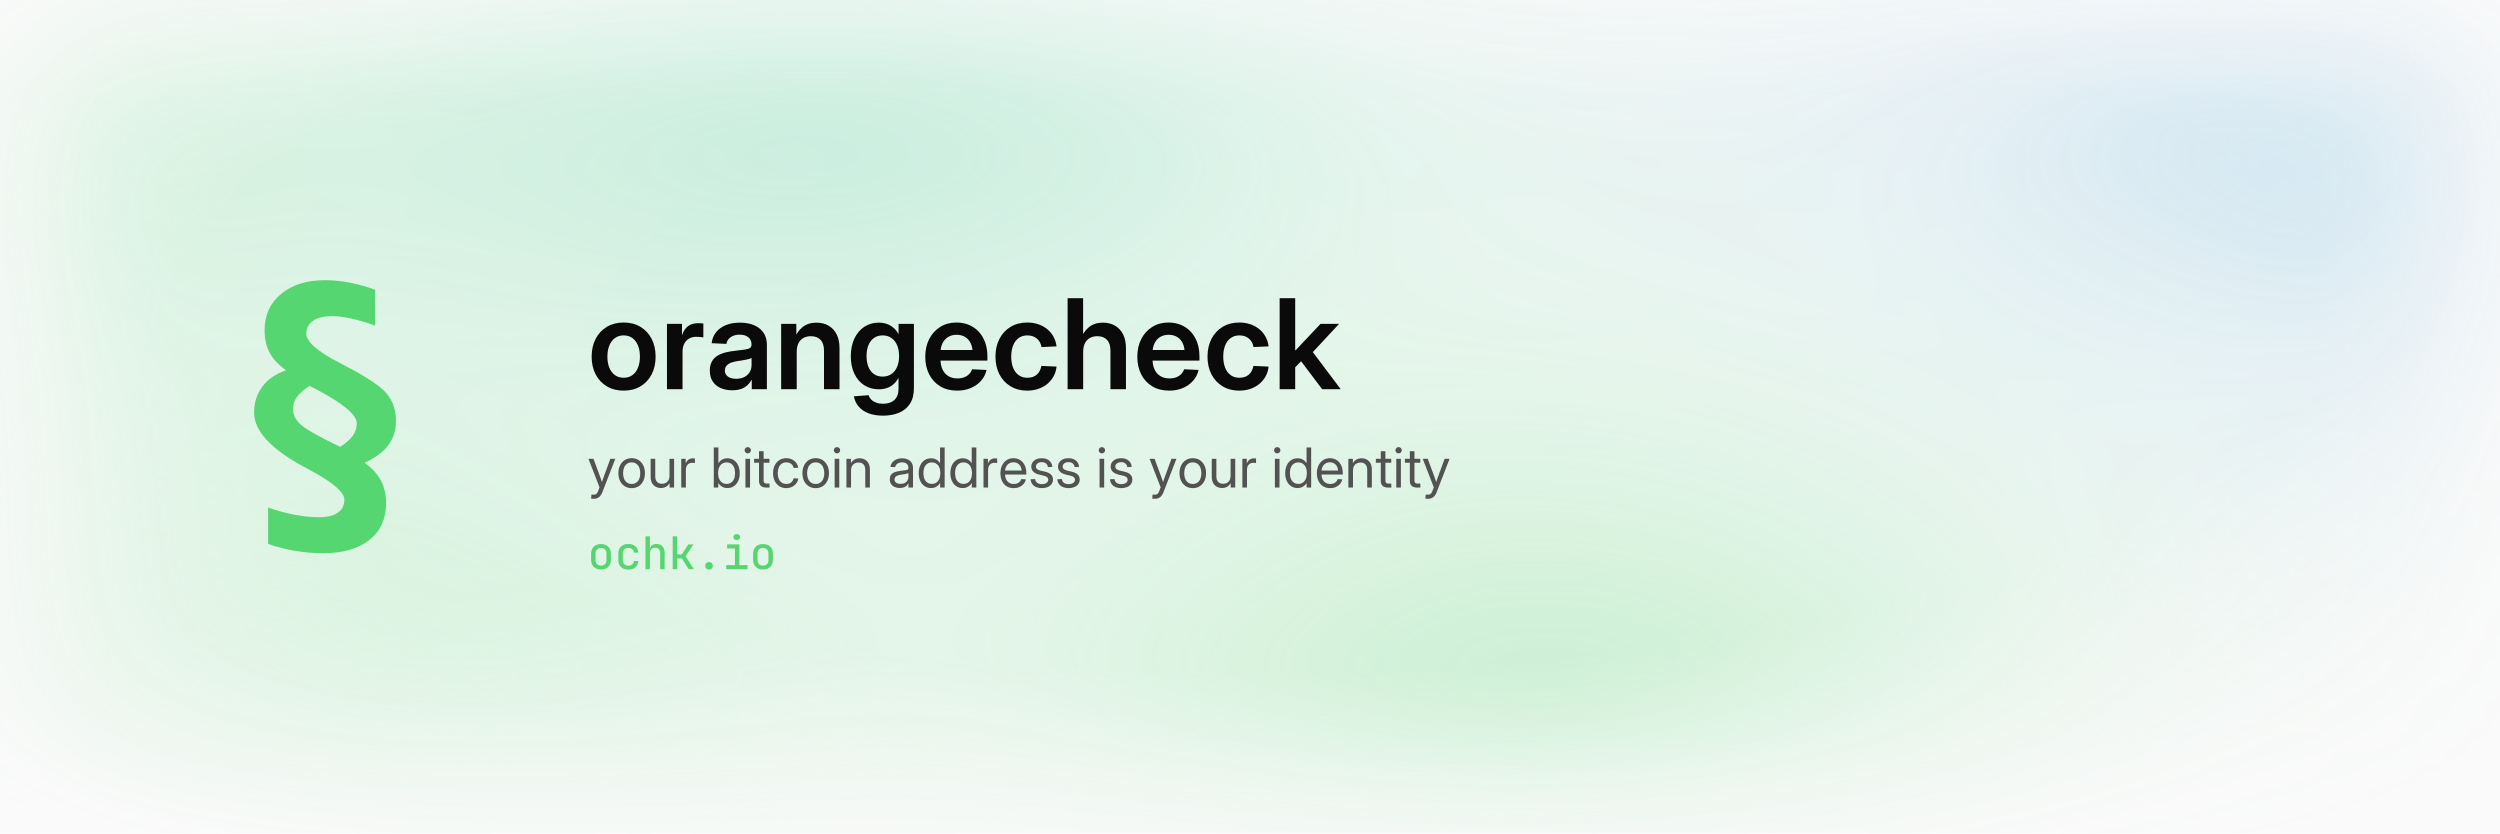
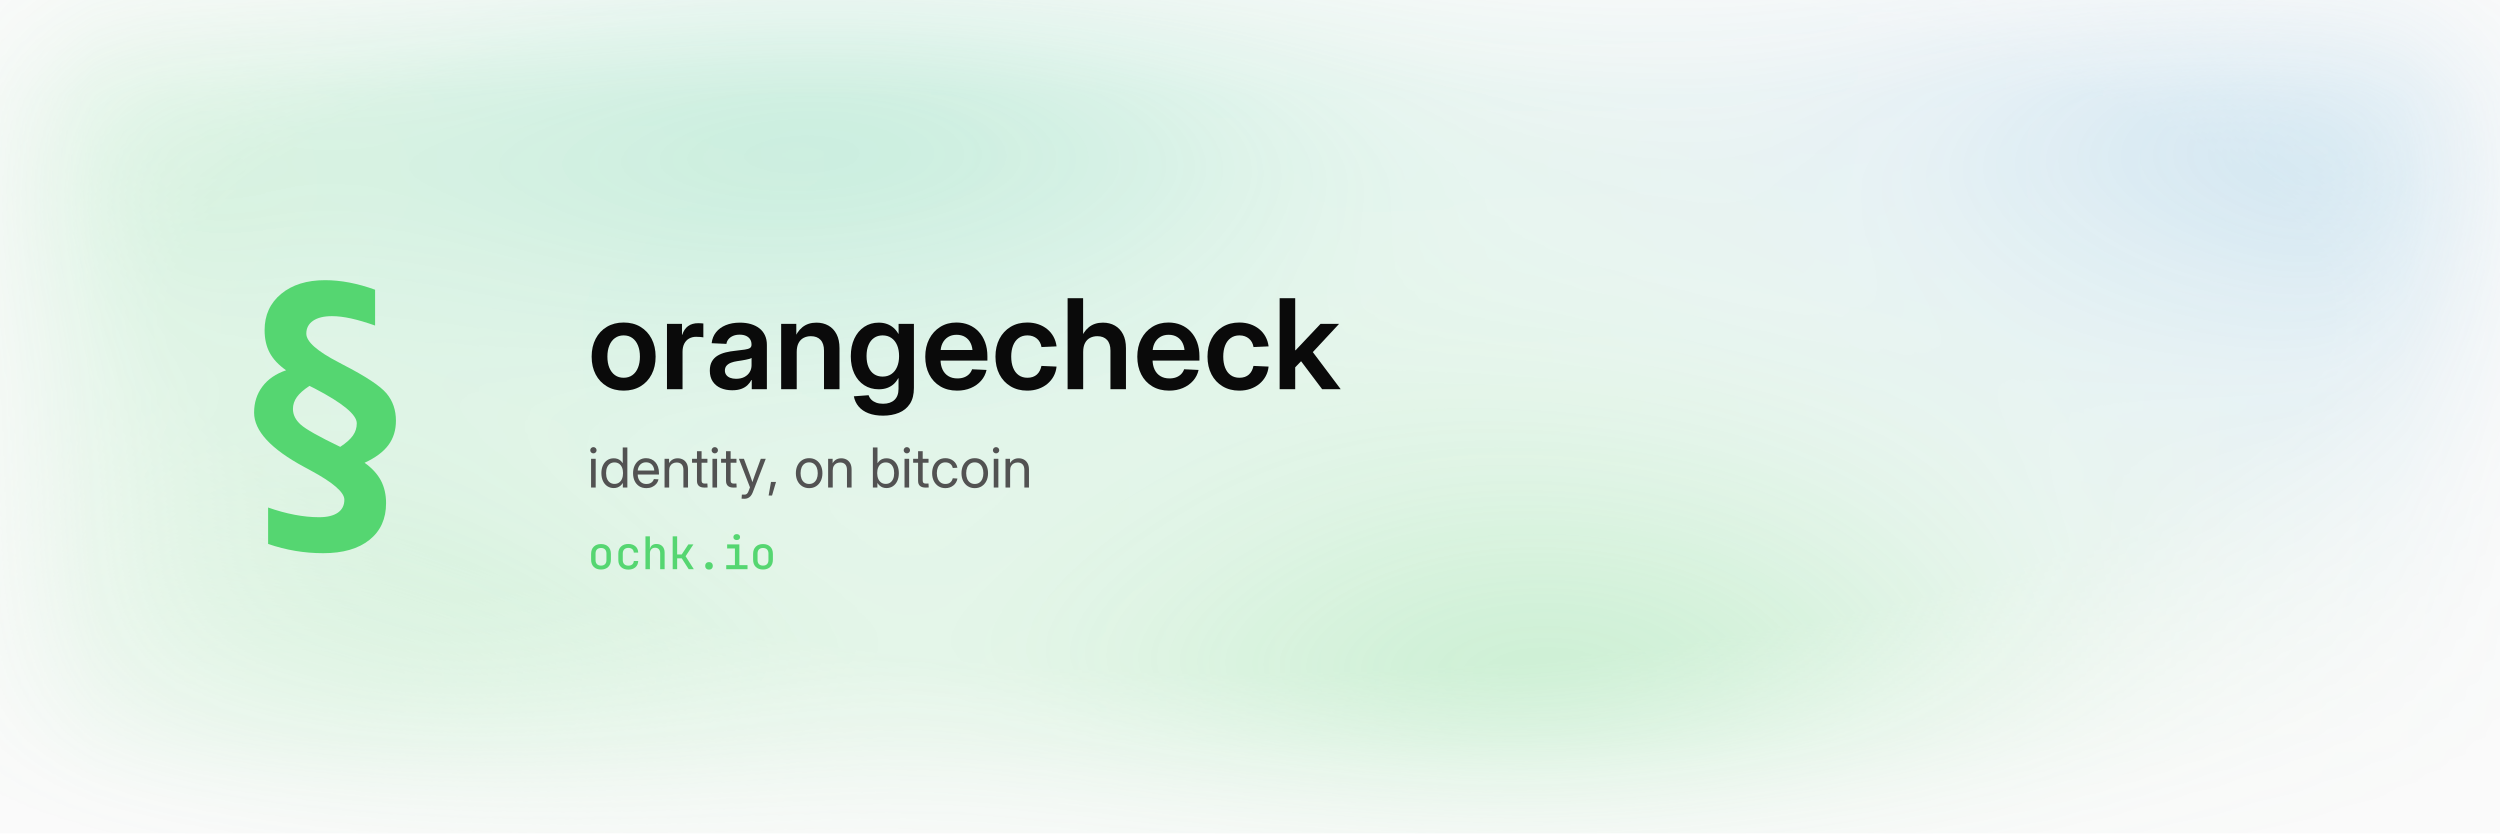
<svg xmlns="http://www.w3.org/2000/svg" width="1500" height="500" viewBox="0 0 1500 500" role="img" aria-label="orangecheck — x-header banner (phosphor/light)">
  <rect width="1500" height="500" fill="#fafafa" />
  <filter id="aublur" x="-20%" y="-20%" width="140%" height="140%">
    <feGaussianBlur stdDeviation="60.0" />
  </filter>
  <mask id="aumask">
    <rect width="1500" height="500" fill="url(#aufade)" />
  </mask>
  <defs>
    <radialGradient id="au0" cx="50%" cy="50%" r="50%">
      <stop offset="0%" stop-color="#55d671" stop-opacity="0.95" />
      <stop offset="62%" stop-color="#55d671" stop-opacity="0.18" />
      <stop offset="100%" stop-color="#55d671" stop-opacity="0" />
    </radialGradient>
    <radialGradient id="au1" cx="50%" cy="50%" r="50%">
      <stop offset="0%" stop-color="#34c98a" stop-opacity="0.95" />
      <stop offset="62%" stop-color="#34c98a" stop-opacity="0.18" />
      <stop offset="100%" stop-color="#34c98a" stop-opacity="0" />
    </radialGradient>
    <radialGradient id="au2" cx="50%" cy="50%" r="50%">
      <stop offset="0%" stop-color="#3f9fd1" stop-opacity="0.95" />
      <stop offset="62%" stop-color="#3f9fd1" stop-opacity="0.18" />
      <stop offset="100%" stop-color="#3f9fd1" stop-opacity="0" />
    </radialGradient>
    <radialGradient id="au3" cx="50%" cy="50%" r="50%">
      <stop offset="0%" stop-color="#55d671" stop-opacity="0.95" />
      <stop offset="62%" stop-color="#55d671" stop-opacity="0.18" />
      <stop offset="100%" stop-color="#55d671" stop-opacity="0" />
    </radialGradient>
    <radialGradient id="au4" cx="50%" cy="50%" r="50%">
      <stop offset="0%" stop-color="#55d671" stop-opacity="0.95" />
      <stop offset="62%" stop-color="#55d671" stop-opacity="0.18" />
      <stop offset="100%" stop-color="#55d671" stop-opacity="0" />
    </radialGradient>
    <radialGradient id="aufade" cx="50%" cy="38%" r="78%">
      <stop offset="55%" stop-color="#fff" stop-opacity="1" />
      <stop offset="100%" stop-color="#fff" stop-opacity="0" />
    </radialGradient>
  </defs>
  <g opacity="0.4" filter="url(#aublur)" mask="url(#aumask)">
    <ellipse cx="-75.0" cy="-50.0" rx="690.0" ry="475.0" fill="url(#au0)" />
    <ellipse cx="510.0" cy="-25.0" rx="630.0" ry="450.0" fill="url(#au1)" />
    <ellipse cx="1470.0" cy="-40.0" rx="690.0" ry="475.0" fill="url(#au2)" />
    <ellipse cx="930.0" cy="475.0" rx="600.0" ry="425.0" fill="url(#au3)" />
    <ellipse cx="180.0" cy="510.0" rx="630.0" ry="425.0" fill="url(#au4)" />
  </g>
  <g transform="translate(90.0 145.0) scale(0.2051)" fill="#0a0a0a">
    <path d="M518 856Q463 820 438.5 785.5Q414 751 414 711Q414 657 462.5 613.0Q511 569 711 473Q766 509 790.5 543.5Q815 578 815 621Q815 702 550 840ZM930 1460V1235Q845 1265 779.0 1279.5Q713 1294 659 1294Q583 1294 540.5 1265.0Q498 1236 498 1184Q498 1109 701 1004Q720 994 729 989Q943 879 1002.0 808.5Q1061 738 1061 637Q1061 548 1013.5 484.0Q966 420 864 373Q934 323 966.5 261.5Q999 200 999 119Q999 -28 894.5 -111.5Q790 -195 604 -195Q515 -195 429.0 -180.5Q343 -166 258 -137V92Q343 62 424.0 46.5Q505 31 578 31Q655 31 696.0 59.5Q737 88 737 141Q737 211 523 326L512 332L486 346Q170 516 170 688Q170 782 222.0 851.5Q274 921 371 954Q300 1004 268.0 1064.0Q236 1124 236 1206Q236 1348 340.0 1434.0Q444 1520 616 1520Q690 1520 768.5 1505.0Q847 1490 930 1460Z" fill="#55d671" transform="translate(225.3457 820.5434) scale(0.465726 -0.465726)" />
  </g>
  <g fill="#0a0a0a">
    <path transform="translate(352.50 233.50) scale(0.03662 -0.03662)" d="M592 -24Q436 -24 317.50 46Q199 116 133.50 241.50Q68 367 68 533Q68 699 133.50 825Q199 951 317.50 1021.50Q436 1092 592 1092Q750 1092 867.50 1021.50Q985 951 1050.50 825Q1116 699 1116 533Q1116 367 1050.50 241.50Q985 116 867.50 46Q750 -24 592 -24ZM592 187Q676 187 735.50 230Q795 273 827 351Q859 429 859 533Q859 638 827 716Q795 794 735.50 837.50Q676 881 592 881Q510 881 450 837.50Q390 794 358 716Q326 638 326 533Q326 428 358 350.50Q390 273 449.50 230Q509 187 592 187Z" />
    <path transform="translate(395.90 233.50) scale(0.03662 -0.03662)" d="M117 0V1070H363V892H368Q397 984 462 1032.50Q527 1081 629 1081Q653 1081 675.50 1079.50Q698 1078 713 1076V849Q699 852 664.50 855Q630 858 594 858Q531 858 480.50 830Q430 802 401 747Q372 692 372 611V0Z" />
    <path transform="translate(423.29 233.50) scale(0.03662 -0.03662)" d="M438 -18Q332 -18 249.50 18Q167 54 119 125.50Q71 197 71 303Q71 394 105 453.50Q139 513 197.50 548.50Q256 584 331.50 602.50Q407 621 488 629Q586 640 644 648.50Q702 657 728 674Q754 691 754 727V734Q754 782 731 817.50Q708 853 665 873Q622 893 560 893Q498 893 451.50 873Q405 853 377 819Q349 785 343 742L101 753Q113 857 172.50 932Q232 1007 332 1048.50Q432 1090 564 1090Q662 1090 743 1066.50Q824 1043 883 997Q942 951 974 883Q1006 815 1006 726V0H758V150H752Q728 103 687 64.50Q646 26 585 4Q524 -18 438 -18ZM501 170Q583 170 639.50 200.50Q696 231 725.50 281.50Q755 332 755 393V512Q743 503 718.50 496Q694 489 661 482.50Q628 476 591.50 470Q555 464 519 459Q464 451 418.50 433.50Q373 416 345.50 385Q318 354 318 305Q318 263 341 232.50Q364 202 405 186Q446 170 501 170Z" />
    <path transform="translate(464.41 233.50) scale(0.03662 -0.03662)" d="M372 610V0H117V1070H365L366 799H323Q373 941 465.50 1015.50Q558 1090 695 1090Q807 1090 892 1041.50Q977 993 1025 900Q1073 807 1073 671V0H819V631Q819 747 762.50 807.50Q706 868 604 868Q538 868 485 840.50Q432 813 402 755.50Q372 698 372 610Z" />
    <path transform="translate(507.99 233.50) scale(0.03662 -0.03662)" d="M597 -434Q459 -434 358 -395Q257 -356 196.50 -284.50Q136 -213 118 -117L360 -99Q373 -141 405 -172.50Q437 -204 485 -221.50Q533 -239 597 -239Q716 -239 783 -176.50Q850 -114 850 6V179H845Q814 122 768.50 81.50Q723 41 662.50 19.50Q602 -2 526 -2Q391 -2 287.50 65Q184 132 126 254Q68 376 68 539Q68 705 126.50 829Q185 953 288.50 1021.50Q392 1090 526 1090Q601 1090 662 1067.50Q723 1045 769.50 1004Q816 963 847 907H851V1070H1102V21Q1102 -140 1036.50 -240Q971 -340 856.50 -387Q742 -434 597 -434ZM589 206Q672 206 732.50 247Q793 288 826 364Q859 440 859 542Q859 645 826.50 721Q794 797 733 839Q672 881 589 881Q509 881 450 840.50Q391 800 358.50 724.50Q326 649 326 542Q326 436 358.50 360.50Q391 285 450 245.50Q509 206 589 206Z" />
    <path transform="translate(552.67 233.50) scale(0.03662 -0.03662)" d="M590 -24Q430 -24 312.50 47Q195 118 131.50 243.50Q68 369 68 532Q68 696 133 822Q198 948 313 1020Q428 1092 578 1092Q690 1092 782.50 1053.50Q875 1015 943 942.50Q1011 870 1048.50 768Q1086 666 1086 539V468H174V642H958L844 594Q844 685 812.50 751.50Q781 818 722 854.50Q663 891 581 891Q500 891 441 854Q382 817 350 751.50Q318 686 318 598V486Q318 392 351 322Q384 252 446 214Q508 176 595 176Q657 176 705.50 194.50Q754 213 787 247Q820 281 835 326L1072 315Q1050 215 983 138.50Q916 62 815 19Q714 -24 590 -24Z" />
    <path transform="translate(594.79 233.50) scale(0.03662 -0.03662)" d="M589 -24Q433 -24 315.50 46.50Q198 117 133 242.50Q68 368 68 533Q68 698 133 824Q198 950 315.50 1021Q433 1092 589 1092Q687 1092 770 1063.50Q853 1035 916.50 983Q980 931 1019 859.50Q1058 788 1069 701L822 690Q815 733 796 768Q777 803 747.50 828Q718 853 679 867Q640 881 592 881Q507 881 447.50 837.50Q388 794 357 716Q326 638 326 533Q326 429 357 351Q388 273 447.50 230Q507 187 592 187Q641 187 679.50 200.50Q718 214 746.50 239.50Q775 265 793.50 301Q812 337 821 381L1069 370Q1060 283 1021 211.50Q982 140 918.50 87Q855 34 771 5Q687 -24 589 -24Z" />
    <path transform="translate(636.28 233.50) scale(0.03662 -0.03662)" d="M372 610V0H117V1490H371V799H323Q373 941 465.50 1015.50Q558 1090 695 1090Q807 1090 892 1041.50Q977 993 1025 900Q1073 807 1073 671V0H819V631Q819 747 762.50 807.50Q706 868 604 868Q538 868 485 840.50Q432 813 402 755.50Q372 698 372 610Z" />
    <path transform="translate(679.89 233.50) scale(0.03662 -0.03662)" d="M590 -24Q430 -24 312.50 47Q195 118 131.50 243.50Q68 369 68 532Q68 696 133 822Q198 948 313 1020Q428 1092 578 1092Q690 1092 782.50 1053.50Q875 1015 943 942.50Q1011 870 1048.50 768Q1086 666 1086 539V468H174V642H958L844 594Q844 685 812.50 751.50Q781 818 722 854.50Q663 891 581 891Q500 891 441 854Q382 817 350 751.50Q318 686 318 598V486Q318 392 351 322Q384 252 446 214Q508 176 595 176Q657 176 705.50 194.50Q754 213 787 247Q820 281 835 326L1072 315Q1050 215 983 138.50Q916 62 815 19Q714 -24 590 -24Z" />
    <path transform="translate(722.01 233.50) scale(0.03662 -0.03662)" d="M589 -24Q433 -24 315.50 46.50Q198 117 133 242.50Q68 368 68 533Q68 698 133 824Q198 950 315.50 1021Q433 1092 589 1092Q687 1092 770 1063.50Q853 1035 916.50 983Q980 931 1019 859.50Q1058 788 1069 701L822 690Q815 733 796 768Q777 803 747.50 828Q718 853 679 867Q640 881 592 881Q507 881 447.50 837.50Q388 794 357 716Q326 638 326 533Q326 429 357 351Q388 273 447.50 230Q507 187 592 187Q641 187 679.50 200.50Q718 214 746.50 239.50Q775 265 793.50 301Q812 337 821 381L1069 370Q1060 283 1021 211.50Q982 140 918.50 87Q855 34 771 5Q687 -24 589 -24Z" />
    <path transform="translate(763.50 233.50) scale(0.03662 -0.03662)" d="M350 335V637H378L787 1070H1091L600 542H549ZM117 0V1490H372V0ZM813 0 447 486 618 664 1117 0Z" />
  </g>
  <g fill="#525252">
-     <path transform="translate(352.50 292.50) scale(0.01611 -0.01611)" d="M135 -415 146 -264 231 -265Q269 -268 298.50 -256Q328 -244 352.50 -214Q377 -184 396 -132L448 6L35 1070H222L452 450Q483 367 510 285.50Q537 204 563 123H513Q539 204 566.50 286Q594 368 624 450L851 1070H1036L548 -190Q518 -265 474 -316Q430 -367 372.50 -393.50Q315 -420 246 -420Q215 -420 187 -418.50Q159 -417 135 -415Z" />
-     <path transform="translate(369.76 292.50) scale(0.01611 -0.01611)" d="M573 -24Q426 -24 314.50 47Q203 118 141 243Q79 368 79 532Q79 697 141 823Q203 949 314.50 1020.50Q426 1092 573 1092Q722 1092 833 1020.50Q944 949 1006 823Q1068 697 1068 532Q1068 368 1006 243Q944 118 833 47Q722 -24 573 -24ZM573 132Q676 132 747.50 183Q819 234 856.50 324.50Q894 415 894 532Q894 651 856.50 741.50Q819 832 747.50 884Q676 936 573 936Q471 936 399.50 884.50Q328 833 291 742Q254 651 254 532Q254 414 291 324Q328 234 399.50 183Q471 132 573 132Z" />
-     <path transform="translate(388.24 292.50) scale(0.01611 -0.01611)" d="M519 -19Q412 -19 324 27.50Q236 74 184.50 168Q133 262 133 402V1070H305V414Q305 279 371.50 209Q438 139 556 139Q634 139 697 170.50Q760 202 797.50 269.50Q835 337 835 440V1070H1007V0H839V259H882Q830 114 737 47.50Q644 -19 519 -19Z" />
-     <path transform="translate(406.61 292.50) scale(0.01611 -0.01611)" d="M133 0V1070H298V902H304Q333 985 399.50 1035.50Q466 1086 566 1086Q588 1086 609 1084Q630 1082 642 1080V908Q632 911 603 915.50Q574 920 537 920Q474 920 421 891.50Q368 863 336.50 805.50Q305 748 305 661V0Z" />
-     <path transform="translate(426.12 292.50) scale(0.01611 -0.01611)" d="M639 -21Q562 -21 499.50 2.50Q437 26 389 67.50Q341 109 307 163H301V0H133V1490H305V909H310Q341 961 388 1001.50Q435 1042 498.50 1065Q562 1088 639 1088Q777 1088 881 1019Q985 950 1042.50 825Q1100 700 1100 534Q1100 369 1042.50 244Q985 119 881 49Q777 -21 639 -21ZM613 134Q708 134 778 181.50Q848 229 887 318.50Q926 408 926 535Q926 662 887 751Q848 840 778 887Q708 934 613 934Q514 934 442 884.50Q370 835 332 745.50Q294 656 294 535Q294 415 332.50 324.50Q371 234 442.50 184Q514 134 613 134Z" />
-     <path transform="translate(445.12 292.50) scale(0.01611 -0.01611)" d="M133 0V1070H305V0ZM220 1271Q171 1271 136.50 1305Q102 1339 102 1387Q102 1436 136.50 1470Q171 1504 219 1504Q269 1504 303.50 1470Q338 1436 338 1387Q338 1339 303.50 1305Q269 1271 220 1271Z" />
-     <path transform="translate(452.18 292.50) scale(0.01611 -0.01611)" d="M589 1070V922H16V1070ZM200 1353H372V264Q372 199 398.50 172.50Q425 146 491 146Q513 146 539.50 147Q566 148 588 149L596 1Q570 -1 538 -2Q506 -3 478 -3Q340 -3 270 60Q200 123 200 246Z" />
-     <path transform="translate(462.55 292.50) scale(0.01611 -0.01611)" d="M573 -24Q426 -24 314.50 47Q203 118 141 243Q79 368 79 532Q79 697 141 823Q203 949 314.50 1020.50Q426 1092 573 1092Q661 1092 736.50 1065.50Q812 1039 871 992Q930 945 968 880Q1006 815 1020 737L848 726Q838 772 815.50 810.50Q793 849 758 877Q723 905 677 920.50Q631 936 573 936Q471 936 399.50 884.50Q328 833 291 742Q254 651 254 532Q254 414 291 324Q328 234 399.50 183Q471 132 573 132Q632 132 677.50 147Q723 162 756 190Q789 218 812 257Q835 296 847 344L1021 333Q1008 256 969.50 190.50Q931 125 871.50 77Q812 29 736.50 2.50Q661 -24 573 -24Z" />
-     <path transform="translate(480.17 292.50) scale(0.01611 -0.01611)" d="M573 -24Q426 -24 314.50 47Q203 118 141 243Q79 368 79 532Q79 697 141 823Q203 949 314.50 1020.50Q426 1092 573 1092Q722 1092 833 1020.50Q944 949 1006 823Q1068 697 1068 532Q1068 368 1006 243Q944 118 833 47Q722 -24 573 -24ZM573 132Q676 132 747.50 183Q819 234 856.50 324.50Q894 415 894 532Q894 651 856.50 741.50Q819 832 747.50 884Q676 936 573 936Q471 936 399.50 884.50Q328 833 291 742Q254 651 254 532Q254 414 291 324Q328 234 399.50 183Q471 132 573 132Z" />
-     <path transform="translate(498.65 292.50) scale(0.01611 -0.01611)" d="M133 0V1070H305V0ZM220 1271Q171 1271 136.50 1305Q102 1339 102 1387Q102 1436 136.50 1470Q171 1504 219 1504Q269 1504 303.50 1470Q338 1436 338 1387Q338 1339 303.50 1305Q269 1271 220 1271Z" />
-     <path transform="translate(505.71 292.50) scale(0.01611 -0.01611)" d="M305 630V0H133V1070H301V810H258Q310 956 403 1022Q496 1088 621 1088Q729 1088 816.50 1041.50Q904 995 955.50 902Q1007 809 1007 668V0H835V655Q835 791 769 861Q703 931 584 931Q507 931 443.50 899Q380 867 342.50 800.50Q305 734 305 630Z" />
-     <path transform="translate(532.55 292.50) scale(0.01611 -0.01611)" d="M453 -18Q348 -18 264 19Q180 56 131 128.50Q82 201 82 307Q82 399 118 457Q154 515 214.50 547.50Q275 580 351 597Q427 614 506 624Q606 638 665.50 645Q725 652 750.50 668.50Q776 685 776 725V734Q776 795 749 840Q722 885 669.50 911Q617 937 542 937Q468 937 411 912Q354 887 320.50 846Q287 805 279 756L106 768Q120 866 179 937.50Q238 1009 331.50 1048.50Q425 1088 541 1088Q625 1088 699 1066Q773 1044 828.50 999Q884 954 915.50 887Q947 820 947 730V0H777V150H771Q752 112 714 73Q676 34 612.50 8Q549 -18 453 -18ZM479 135Q582 135 648 173Q714 211 745 271.50Q776 332 776 401V538Q766 528 737 519.50Q708 511 667.50 503.50Q627 496 582.50 489Q538 482 498 477Q436 469 381 449.50Q326 430 292 394Q258 358 258 297Q258 246 285 210Q312 174 362 154.50Q412 135 479 135Z" />
-     <path transform="translate(549.95 292.50) scale(0.01611 -0.01611)" d="M540 -21Q403 -21 298.50 49Q194 119 136.50 244Q79 369 79 534Q79 700 137 825Q195 950 299 1019Q403 1088 541 1088Q619 1088 681.50 1065Q744 1042 791.50 1001.50Q839 961 869 909H874V1490H1046V0H878V163H872Q839 109 790.50 67.50Q742 26 680 2.50Q618 -21 540 -21ZM567 134Q666 134 737.50 184Q809 234 847 324.50Q885 415 885 535Q885 656 847 745.50Q809 835 737.50 884.50Q666 934 567 934Q472 934 401.50 887Q331 840 292.50 751Q254 662 254 535Q254 408 293 318.50Q332 229 402.50 181.50Q473 134 567 134Z" />
-     <path transform="translate(568.95 292.50) scale(0.01611 -0.01611)" d="M540 -21Q403 -21 298.50 49Q194 119 136.50 244Q79 369 79 534Q79 700 137 825Q195 950 299 1019Q403 1088 541 1088Q619 1088 681.50 1065Q744 1042 791.50 1001.50Q839 961 869 909H874V1490H1046V0H878V163H872Q839 109 790.50 67.50Q742 26 680 2.50Q618 -21 540 -21ZM567 134Q666 134 737.50 184Q809 234 847 324.50Q885 415 885 535Q885 656 847 745.50Q809 835 737.50 884.50Q666 934 567 934Q472 934 401.50 887Q331 840 292.50 751Q254 662 254 535Q254 408 293 318.50Q332 229 402.50 181.50Q473 134 567 134Z" />
-     <path transform="translate(587.95 292.50) scale(0.01611 -0.01611)" d="M133 0V1070H298V902H304Q333 985 399.50 1035.50Q466 1086 566 1086Q588 1086 609 1084Q630 1082 642 1080V908Q632 911 603 915.50Q574 920 537 920Q474 920 421 891.50Q368 863 336.50 805.50Q305 748 305 661V0Z" />
-     <path transform="translate(598.98 292.50) scale(0.01611 -0.01611)" d="M577 -24Q420 -24 309 47Q198 118 138.50 243.50Q79 369 79 531Q79 695 140.50 821Q202 947 311 1019.50Q420 1092 563 1092Q668 1092 756 1054Q844 1016 908.50 944Q973 872 1008.50 769.50Q1044 667 1044 536V483H176V631H949L873 578Q873 687 835.50 768Q798 849 728.50 893.50Q659 938 563 938Q467 938 397 893Q327 848 288.50 768.50Q250 689 250 585V506Q250 394 289 309.50Q328 225 401 178Q474 131 577 131Q650 131 706.50 153.50Q763 176 800.50 217.50Q838 259 855 314L1026 304Q1005 206 942 132.50Q879 59 785.50 17.50Q692 -24 577 -24Z" />
-     <path transform="translate(617.02 292.50) scale(0.01611 -0.01611)" d="M504 -24Q390 -24 298.50 12Q207 48 150 121.50Q93 195 83 306L252 315Q264 222 328 173.50Q392 125 500 125Q612 125 676.50 171.50Q741 218 741 288Q741 348 698 384.50Q655 421 581 438L408 478Q260 514 184.50 589Q109 664 109 780Q109 871 159 941.50Q209 1012 297 1052Q385 1092 499 1092Q610 1092 696 1052Q782 1012 833.50 939.50Q885 867 893 767L727 758Q721 837 662 890.50Q603 944 499 944Q402 944 342 897Q282 850 282 782Q282 722 326 685Q370 648 451 629L621 589Q773 553 844.50 480.50Q916 408 916 294Q916 196 862.50 124.50Q809 53 715.50 14.50Q622 -24 504 -24Z" />
-     <path transform="translate(633.06 292.50) scale(0.01611 -0.01611)" d="M504 -24Q390 -24 298.50 12Q207 48 150 121.50Q93 195 83 306L252 315Q264 222 328 173.50Q392 125 500 125Q612 125 676.50 171.50Q741 218 741 288Q741 348 698 384.50Q655 421 581 438L408 478Q260 514 184.50 589Q109 664 109 780Q109 871 159 941.50Q209 1012 297 1052Q385 1092 499 1092Q610 1092 696 1052Q782 1012 833.50 939.50Q885 867 893 767L727 758Q721 837 662 890.50Q603 944 499 944Q402 944 342 897Q282 850 282 782Q282 722 326 685Q370 648 451 629L621 589Q773 553 844.50 480.50Q916 408 916 294Q916 196 862.50 124.50Q809 53 715.50 14.50Q622 -24 504 -24Z" />
-     <path transform="translate(657.59 292.50) scale(0.01611 -0.01611)" d="M133 0V1070H305V0ZM220 1271Q171 1271 136.50 1305Q102 1339 102 1387Q102 1436 136.50 1470Q171 1504 219 1504Q269 1504 303.50 1470Q338 1436 338 1387Q338 1339 303.50 1305Q269 1271 220 1271Z" />
-     <path transform="translate(664.65 292.50) scale(0.01611 -0.01611)" d="M504 -24Q390 -24 298.50 12Q207 48 150 121.50Q93 195 83 306L252 315Q264 222 328 173.50Q392 125 500 125Q612 125 676.50 171.50Q741 218 741 288Q741 348 698 384.50Q655 421 581 438L408 478Q260 514 184.50 589Q109 664 109 780Q109 871 159 941.50Q209 1012 297 1052Q385 1092 499 1092Q610 1092 696 1052Q782 1012 833.50 939.50Q885 867 893 767L727 758Q721 837 662 890.50Q603 944 499 944Q402 944 342 897Q282 850 282 782Q282 722 326 685Q370 648 451 629L621 589Q773 553 844.50 480.50Q916 408 916 294Q916 196 862.50 124.50Q809 53 715.50 14.50Q622 -24 504 -24Z" />
-     <path transform="translate(689.17 292.50) scale(0.01611 -0.01611)" d="M135 -415 146 -264 231 -265Q269 -268 298.50 -256Q328 -244 352.50 -214Q377 -184 396 -132L448 6L35 1070H222L452 450Q483 367 510 285.50Q537 204 563 123H513Q539 204 566.50 286Q594 368 624 450L851 1070H1036L548 -190Q518 -265 474 -316Q430 -367 372.50 -393.50Q315 -420 246 -420Q215 -420 187 -418.50Q159 -417 135 -415Z" />
-     <path transform="translate(706.43 292.50) scale(0.01611 -0.01611)" d="M573 -24Q426 -24 314.50 47Q203 118 141 243Q79 368 79 532Q79 697 141 823Q203 949 314.50 1020.50Q426 1092 573 1092Q722 1092 833 1020.50Q944 949 1006 823Q1068 697 1068 532Q1068 368 1006 243Q944 118 833 47Q722 -24 573 -24ZM573 132Q676 132 747.50 183Q819 234 856.50 324.50Q894 415 894 532Q894 651 856.50 741.50Q819 832 747.50 884Q676 936 573 936Q471 936 399.50 884.50Q328 833 291 742Q254 651 254 532Q254 414 291 324Q328 234 399.50 183Q471 132 573 132Z" />
-     <path transform="translate(724.91 292.50) scale(0.01611 -0.01611)" d="M519 -19Q412 -19 324 27.50Q236 74 184.50 168Q133 262 133 402V1070H305V414Q305 279 371.50 209Q438 139 556 139Q634 139 697 170.50Q760 202 797.50 269.50Q835 337 835 440V1070H1007V0H839V259H882Q830 114 737 47.50Q644 -19 519 -19Z" />
-     <path transform="translate(743.28 292.50) scale(0.01611 -0.01611)" d="M133 0V1070H298V902H304Q333 985 399.50 1035.50Q466 1086 566 1086Q588 1086 609 1084Q630 1082 642 1080V908Q632 911 603 915.50Q574 920 537 920Q474 920 421 891.50Q368 863 336.50 805.50Q305 748 305 661V0Z" />
-     <path transform="translate(762.79 292.50) scale(0.01611 -0.01611)" d="M133 0V1070H305V0ZM220 1271Q171 1271 136.50 1305Q102 1339 102 1387Q102 1436 136.50 1470Q171 1504 219 1504Q269 1504 303.50 1470Q338 1436 338 1387Q338 1339 303.50 1305Q269 1271 220 1271Z" />
-     <path transform="translate(769.85 292.50) scale(0.01611 -0.01611)" d="M540 -21Q403 -21 298.50 49Q194 119 136.50 244Q79 369 79 534Q79 700 137 825Q195 950 299 1019Q403 1088 541 1088Q619 1088 681.50 1065Q744 1042 791.50 1001.50Q839 961 869 909H874V1490H1046V0H878V163H872Q839 109 790.50 67.50Q742 26 680 2.50Q618 -21 540 -21ZM567 134Q666 134 737.50 184Q809 234 847 324.50Q885 415 885 535Q885 656 847 745.50Q809 835 737.50 884.50Q666 934 567 934Q472 934 401.50 887Q331 840 292.50 751Q254 662 254 535Q254 408 293 318.50Q332 229 402.50 181.50Q473 134 567 134Z" />
-     <path transform="translate(788.85 292.50) scale(0.01611 -0.01611)" d="M577 -24Q420 -24 309 47Q198 118 138.50 243.50Q79 369 79 531Q79 695 140.50 821Q202 947 311 1019.50Q420 1092 563 1092Q668 1092 756 1054Q844 1016 908.50 944Q973 872 1008.50 769.50Q1044 667 1044 536V483H176V631H949L873 578Q873 687 835.50 768Q798 849 728.50 893.50Q659 938 563 938Q467 938 397 893Q327 848 288.50 768.50Q250 689 250 585V506Q250 394 289 309.50Q328 225 401 178Q474 131 577 131Q650 131 706.50 153.50Q763 176 800.50 217.50Q838 259 855 314L1026 304Q1005 206 942 132.50Q879 59 785.50 17.50Q692 -24 577 -24Z" />
-     <path transform="translate(806.88 292.50) scale(0.01611 -0.01611)" d="M305 630V0H133V1070H301V810H258Q310 956 403 1022Q496 1088 621 1088Q729 1088 816.50 1041.50Q904 995 955.50 902Q1007 809 1007 668V0H835V655Q835 791 769 861Q703 931 584 931Q507 931 443.50 899Q380 867 342.50 800.50Q305 734 305 630Z" />
-     <path transform="translate(825.25 292.50) scale(0.01611 -0.01611)" d="M589 1070V922H16V1070ZM200 1353H372V264Q372 199 398.50 172.50Q425 146 491 146Q513 146 539.50 147Q566 148 588 149L596 1Q570 -1 538 -2Q506 -3 478 -3Q340 -3 270 60Q200 123 200 246Z" />
-     <path transform="translate(835.62 292.50) scale(0.01611 -0.01611)" d="M133 0V1070H305V0ZM220 1271Q171 1271 136.50 1305Q102 1339 102 1387Q102 1436 136.50 1470Q171 1504 219 1504Q269 1504 303.50 1470Q338 1436 338 1387Q338 1339 303.50 1305Q269 1271 220 1271Z" />
-     <path transform="translate(842.68 292.50) scale(0.01611 -0.01611)" d="M589 1070V922H16V1070ZM200 1353H372V264Q372 199 398.50 172.50Q425 146 491 146Q513 146 539.50 147Q566 148 588 149L596 1Q570 -1 538 -2Q506 -3 478 -3Q340 -3 270 60Q200 123 200 246Z" />
-     <path transform="translate(853.06 292.50) scale(0.01611 -0.01611)" d="M135 -415 146 -264 231 -265Q269 -268 298.50 -256Q328 -244 352.50 -214Q377 -184 396 -132L448 6L35 1070H222L452 450Q483 367 510 285.50Q537 204 563 123H513Q539 204 566.50 286Q594 368 624 450L851 1070H1036L548 -190Q518 -265 474 -316Q430 -367 372.50 -393.50Q315 -420 246 -420Q215 -420 187 -418.50Q159 -417 135 -415Z" />
+     <path transform="translate(352.50 292.50) scale(0.01611 -0.01611)" d="M133 0V1070H305V0ZM220 1271Q171 1271 136.50 1305Q102 1339 102 1387Q102 1436 136.50 1470Q171 1504 219 1504Q269 1504 303.50 1470Q338 1436 338 1387Q338 1339 303.50 1305Q269 1271 220 1271Z" />
+     <path transform="translate(359.56 292.50) scale(0.01611 -0.01611)" d="M540 -21Q403 -21 298.50 49Q194 119 136.50 244Q79 369 79 534Q79 700 137 825Q195 950 299 1019Q403 1088 541 1088Q619 1088 681.50 1065Q744 1042 791.50 1001.50Q839 961 869 909H874V1490H1046V0H878V163H872Q839 109 790.50 67.50Q742 26 680 2.50Q618 -21 540 -21ZM567 134Q666 134 737.50 184Q809 234 847 324.50Q885 415 885 535Q885 656 847 745.50Q809 835 737.50 884.50Q666 934 567 934Q472 934 401.50 887Q331 840 292.50 751Q254 662 254 535Q254 408 293 318.50Q332 229 402.50 181.50Q473 134 567 134Z" />
+     <path transform="translate(378.56 292.50) scale(0.01611 -0.01611)" d="M577 -24Q420 -24 309 47Q198 118 138.50 243.50Q79 369 79 531Q79 695 140.50 821Q202 947 311 1019.50Q420 1092 563 1092Q668 1092 756 1054Q844 1016 908.50 944Q973 872 1008.50 769.50Q1044 667 1044 536V483H176V631H949L873 578Q873 687 835.50 768Q798 849 728.50 893.50Q659 938 563 938Q467 938 397 893Q327 848 288.50 768.50Q250 689 250 585V506Q250 394 289 309.50Q328 225 401 178Q474 131 577 131Q650 131 706.50 153.50Q763 176 800.50 217.50Q838 259 855 314L1026 304Q1005 206 942 132.50Q879 59 785.50 17.50Q692 -24 577 -24Z" />
+     <path transform="translate(396.59 292.50) scale(0.01611 -0.01611)" d="M305 630V0H133V1070H301V810H258Q310 956 403 1022Q496 1088 621 1088Q729 1088 816.50 1041.50Q904 995 955.50 902Q1007 809 1007 668V0H835V655Q835 791 769 861Q703 931 584 931Q507 931 443.50 899Q380 867 342.50 800.50Q305 734 305 630Z" />
+     <path transform="translate(414.96 292.50) scale(0.01611 -0.01611)" d="M589 1070V922H16V1070ZM200 1353H372V264Q372 199 398.50 172.50Q425 146 491 146Q513 146 539.50 147Q566 148 588 149L596 1Q570 -1 538 -2Q506 -3 478 -3Q340 -3 270 60Q200 123 200 246Z" />
+     <path transform="translate(425.33 292.50) scale(0.01611 -0.01611)" d="M133 0V1070H305V0ZM220 1271Q171 1271 136.50 1305Q102 1339 102 1387Q102 1436 136.50 1470Q171 1504 219 1504Q269 1504 303.50 1470Q338 1436 338 1387Q338 1339 303.50 1305Q269 1271 220 1271Z" />
+     <path transform="translate(432.39 292.50) scale(0.01611 -0.01611)" d="M589 1070V922H16V1070ZM200 1353H372V264Q372 199 398.50 172.50Q425 146 491 146Q513 146 539.50 147Q566 148 588 149L596 1Q570 -1 538 -2Q506 -3 478 -3Q340 -3 270 60Q200 123 200 246Z" />
+     <path transform="translate(442.77 292.50) scale(0.01611 -0.01611)" d="M135 -415 146 -264 231 -265Q269 -268 298.50 -256Q328 -244 352.50 -214Q377 -184 396 -132L448 6L35 1070H222L452 450Q483 367 510 285.50Q537 204 563 123H513Q539 204 566.50 286Q594 368 624 450L851 1070H1036L548 -190Q518 -265 474 -316Q430 -367 372.50 -393.50Q315 -420 246 -420Q215 -420 187 -418.50Q159 -417 135 -415Z" />
+     <path transform="translate(460.02 292.50) scale(0.01611 -0.01611)" d="M72 -298 160 208H347L199 -298Z" />
+     <path transform="translate(476.25 292.50) scale(0.01611 -0.01611)" d="M573 -24Q426 -24 314.50 47Q203 118 141 243Q79 368 79 532Q79 697 141 823Q203 949 314.50 1020.50Q426 1092 573 1092Q722 1092 833 1020.50Q944 949 1006 823Q1068 697 1068 532Q1068 368 1006 243Q944 118 833 47Q722 -24 573 -24ZM573 132Q676 132 747.50 183Q819 234 856.50 324.50Q894 415 894 532Q894 651 856.50 741.50Q819 832 747.50 884Q676 936 573 936Q471 936 399.50 884.50Q328 833 291 742Q254 651 254 532Q254 414 291 324Q328 234 399.50 183Q471 132 573 132Z" />
+     <path transform="translate(494.73 292.50) scale(0.01611 -0.01611)" d="M305 630V0H133V1070H301V810H258Q310 956 403 1022Q496 1088 621 1088Q729 1088 816.50 1041.50Q904 995 955.50 902Q1007 809 1007 668V0H835V655Q835 791 769 861Q703 931 584 931Q507 931 443.50 899Q380 867 342.50 800.50Q305 734 305 630Z" />
+     <path transform="translate(521.58 292.50) scale(0.01611 -0.01611)" d="M639 -21Q562 -21 499.50 2.50Q437 26 389 67.50Q341 109 307 163H301V0H133V1490H305V909H310Q341 961 388 1001.50Q435 1042 498.50 1065Q562 1088 639 1088Q777 1088 881 1019Q985 950 1042.50 825Q1100 700 1100 534Q1100 369 1042.50 244Q985 119 881 49Q777 -21 639 -21ZM613 134Q708 134 778 181.50Q848 229 887 318.50Q926 408 926 535Q926 662 887 751Q848 840 778 887Q708 934 613 934Q514 934 442 884.50Q370 835 332 745.50Q294 656 294 535Q294 415 332.50 324.50Q371 234 442.50 184Q514 134 613 134Z" />
+     <path transform="translate(540.57 292.50) scale(0.01611 -0.01611)" d="M133 0V1070H305V0ZM220 1271Q171 1271 136.50 1305Q102 1339 102 1387Q102 1436 136.50 1470Q171 1504 219 1504Q269 1504 303.50 1470Q338 1436 338 1387Q338 1339 303.50 1305Q269 1271 220 1271Z" />
+     <path transform="translate(547.63 292.50) scale(0.01611 -0.01611)" d="M589 1070V922H16V1070ZM200 1353H372V264Q372 199 398.50 172.50Q425 146 491 146Q513 146 539.50 147Q566 148 588 149L596 1Q570 -1 538 -2Q506 -3 478 -3Q340 -3 270 60Q200 123 200 246Z" />
+     <path transform="translate(558.01 292.50) scale(0.01611 -0.01611)" d="M573 -24Q426 -24 314.50 47Q203 118 141 243Q79 368 79 532Q79 697 141 823Q203 949 314.50 1020.50Q426 1092 573 1092Q661 1092 736.50 1065.50Q812 1039 871 992Q930 945 968 880Q1006 815 1020 737L848 726Q838 772 815.50 810.50Q793 849 758 877Q723 905 677 920.50Q631 936 573 936Q471 936 399.50 884.50Q328 833 291 742Q254 651 254 532Q254 414 291 324Q328 234 399.50 183Q471 132 573 132Q632 132 677.50 147Q723 162 756 190Q789 218 812 257Q835 296 847 344L1021 333Q1008 256 969.50 190.50Q931 125 871.50 77Q812 29 736.50 2.50Q661 -24 573 -24Z" />
+     <path transform="translate(575.62 292.50) scale(0.01611 -0.01611)" d="M573 -24Q426 -24 314.50 47Q203 118 141 243Q79 368 79 532Q79 697 141 823Q203 949 314.50 1020.50Q426 1092 573 1092Q722 1092 833 1020.50Q944 949 1006 823Q1068 697 1068 532Q1068 368 1006 243Q944 118 833 47Q722 -24 573 -24ZM573 132Q676 132 747.50 183Q819 234 856.50 324.50Q894 415 894 532Q894 651 856.50 741.50Q819 832 747.50 884Q676 936 573 936Q471 936 399.50 884.50Q328 833 291 742Q254 651 254 532Q254 414 291 324Q328 234 399.50 183Q471 132 573 132Z" />
+     <path transform="translate(594.10 292.50) scale(0.01611 -0.01611)" d="M133 0V1070H305V0ZM220 1271Q171 1271 136.50 1305Q102 1339 102 1387Q102 1436 136.50 1470Q171 1504 219 1504Q269 1504 303.50 1470Q338 1436 338 1387Q338 1339 303.50 1305Q269 1271 220 1271Z" />
+     <path transform="translate(601.16 292.50) scale(0.01611 -0.01611)" d="M305 630V0H133V1070H301V810H258Q310 956 403 1022Q496 1088 621 1088Q729 1088 816.50 1041.50Q904 995 955.50 902Q1007 809 1007 668V0H835V655Q835 791 769 861Q703 931 584 931Q507 931 443.50 899Q380 867 342.50 800.50Q305 734 305 630Z" />
  </g>
  <g fill="#55d671">
    <path transform="translate(352.50 341.50) scale(0.027 -0.027)" d="M300 -8Q199 -8 139.50 50Q80 108 80 212V338Q80 442 139.50 500Q199 558 300 558Q401 558 460.50 500Q520 442 520 338V212Q520 108 460.50 50Q401 -8 300 -8ZM300 79Q356 79 388.50 110.50Q421 142 421 203V347Q421 408 388.50 439.50Q356 471 300 471Q244 471 211.50 439.50Q179 408 179 347V203Q179 142 211.50 110.50Q244 79 300 79Z" />
    <path transform="translate(368.70 341.50) scale(0.027 -0.027)" d="M308 -10Q207 -10 146 46.50Q85 103 85 202V349Q85 447 146 503.50Q207 560 308 560Q405 560 464.50 508.50Q524 457 527 368H429Q426 418 393.50 445.50Q361 473 308 473Q251 473 217.50 440.50Q184 408 184 349V202Q184 142 217.50 110Q251 78 308 78Q362 78 394 105Q426 132 429 182H527Q524 93 464.50 41.50Q405 -10 308 -10Z" />
    <path transform="translate(384.90 341.50) scale(0.027 -0.027)" d="M88 0V730H187V550L186 445H187Q194 499 232.50 529.50Q271 560 334 560Q416 560 465 508Q514 456 514 368V0H415V353Q415 412 385 444Q355 476 303 476Q249 476 218 442.50Q187 409 187 349V0Z" />
    <path transform="translate(401.10 341.50) scale(0.027 -0.027)" d="M93 0V730H192V326H293L441 550H553L380 287L562 0H448L294 241H192V0Z" />
    <path transform="translate(417.30 341.50) scale(0.027 -0.027)" d="M300 -10Q262 -10 238.50 13Q215 36 215 72Q215 110 238.50 134Q262 158 300 158Q338 158 361.50 134Q385 110 385 72Q385 36 361.50 13Q338 -10 300 -10Z" />
    <path transform="translate(433.50 341.50) scale(0.027 -0.027)" d="M83 0V90H276V460H103V550H375V90H556V0ZM316 647Q282 647 262 664.50Q242 682 242 712Q242 743 262 761Q282 779 316 779Q350 779 370 761Q390 743 390 712Q390 682 370 664.50Q350 647 316 647Z" />
    <path transform="translate(449.70 341.50) scale(0.027 -0.027)" d="M300 -8Q199 -8 139.50 50Q80 108 80 212V338Q80 442 139.50 500Q199 558 300 558Q401 558 460.50 500Q520 442 520 338V212Q520 108 460.50 50Q401 -8 300 -8ZM300 79Q356 79 388.50 110.50Q421 142 421 203V347Q421 408 388.50 439.50Q356 471 300 471Q244 471 211.50 439.50Q179 408 179 347V203Q179 142 211.50 110.50Q244 79 300 79Z" />
  </g>
</svg>
